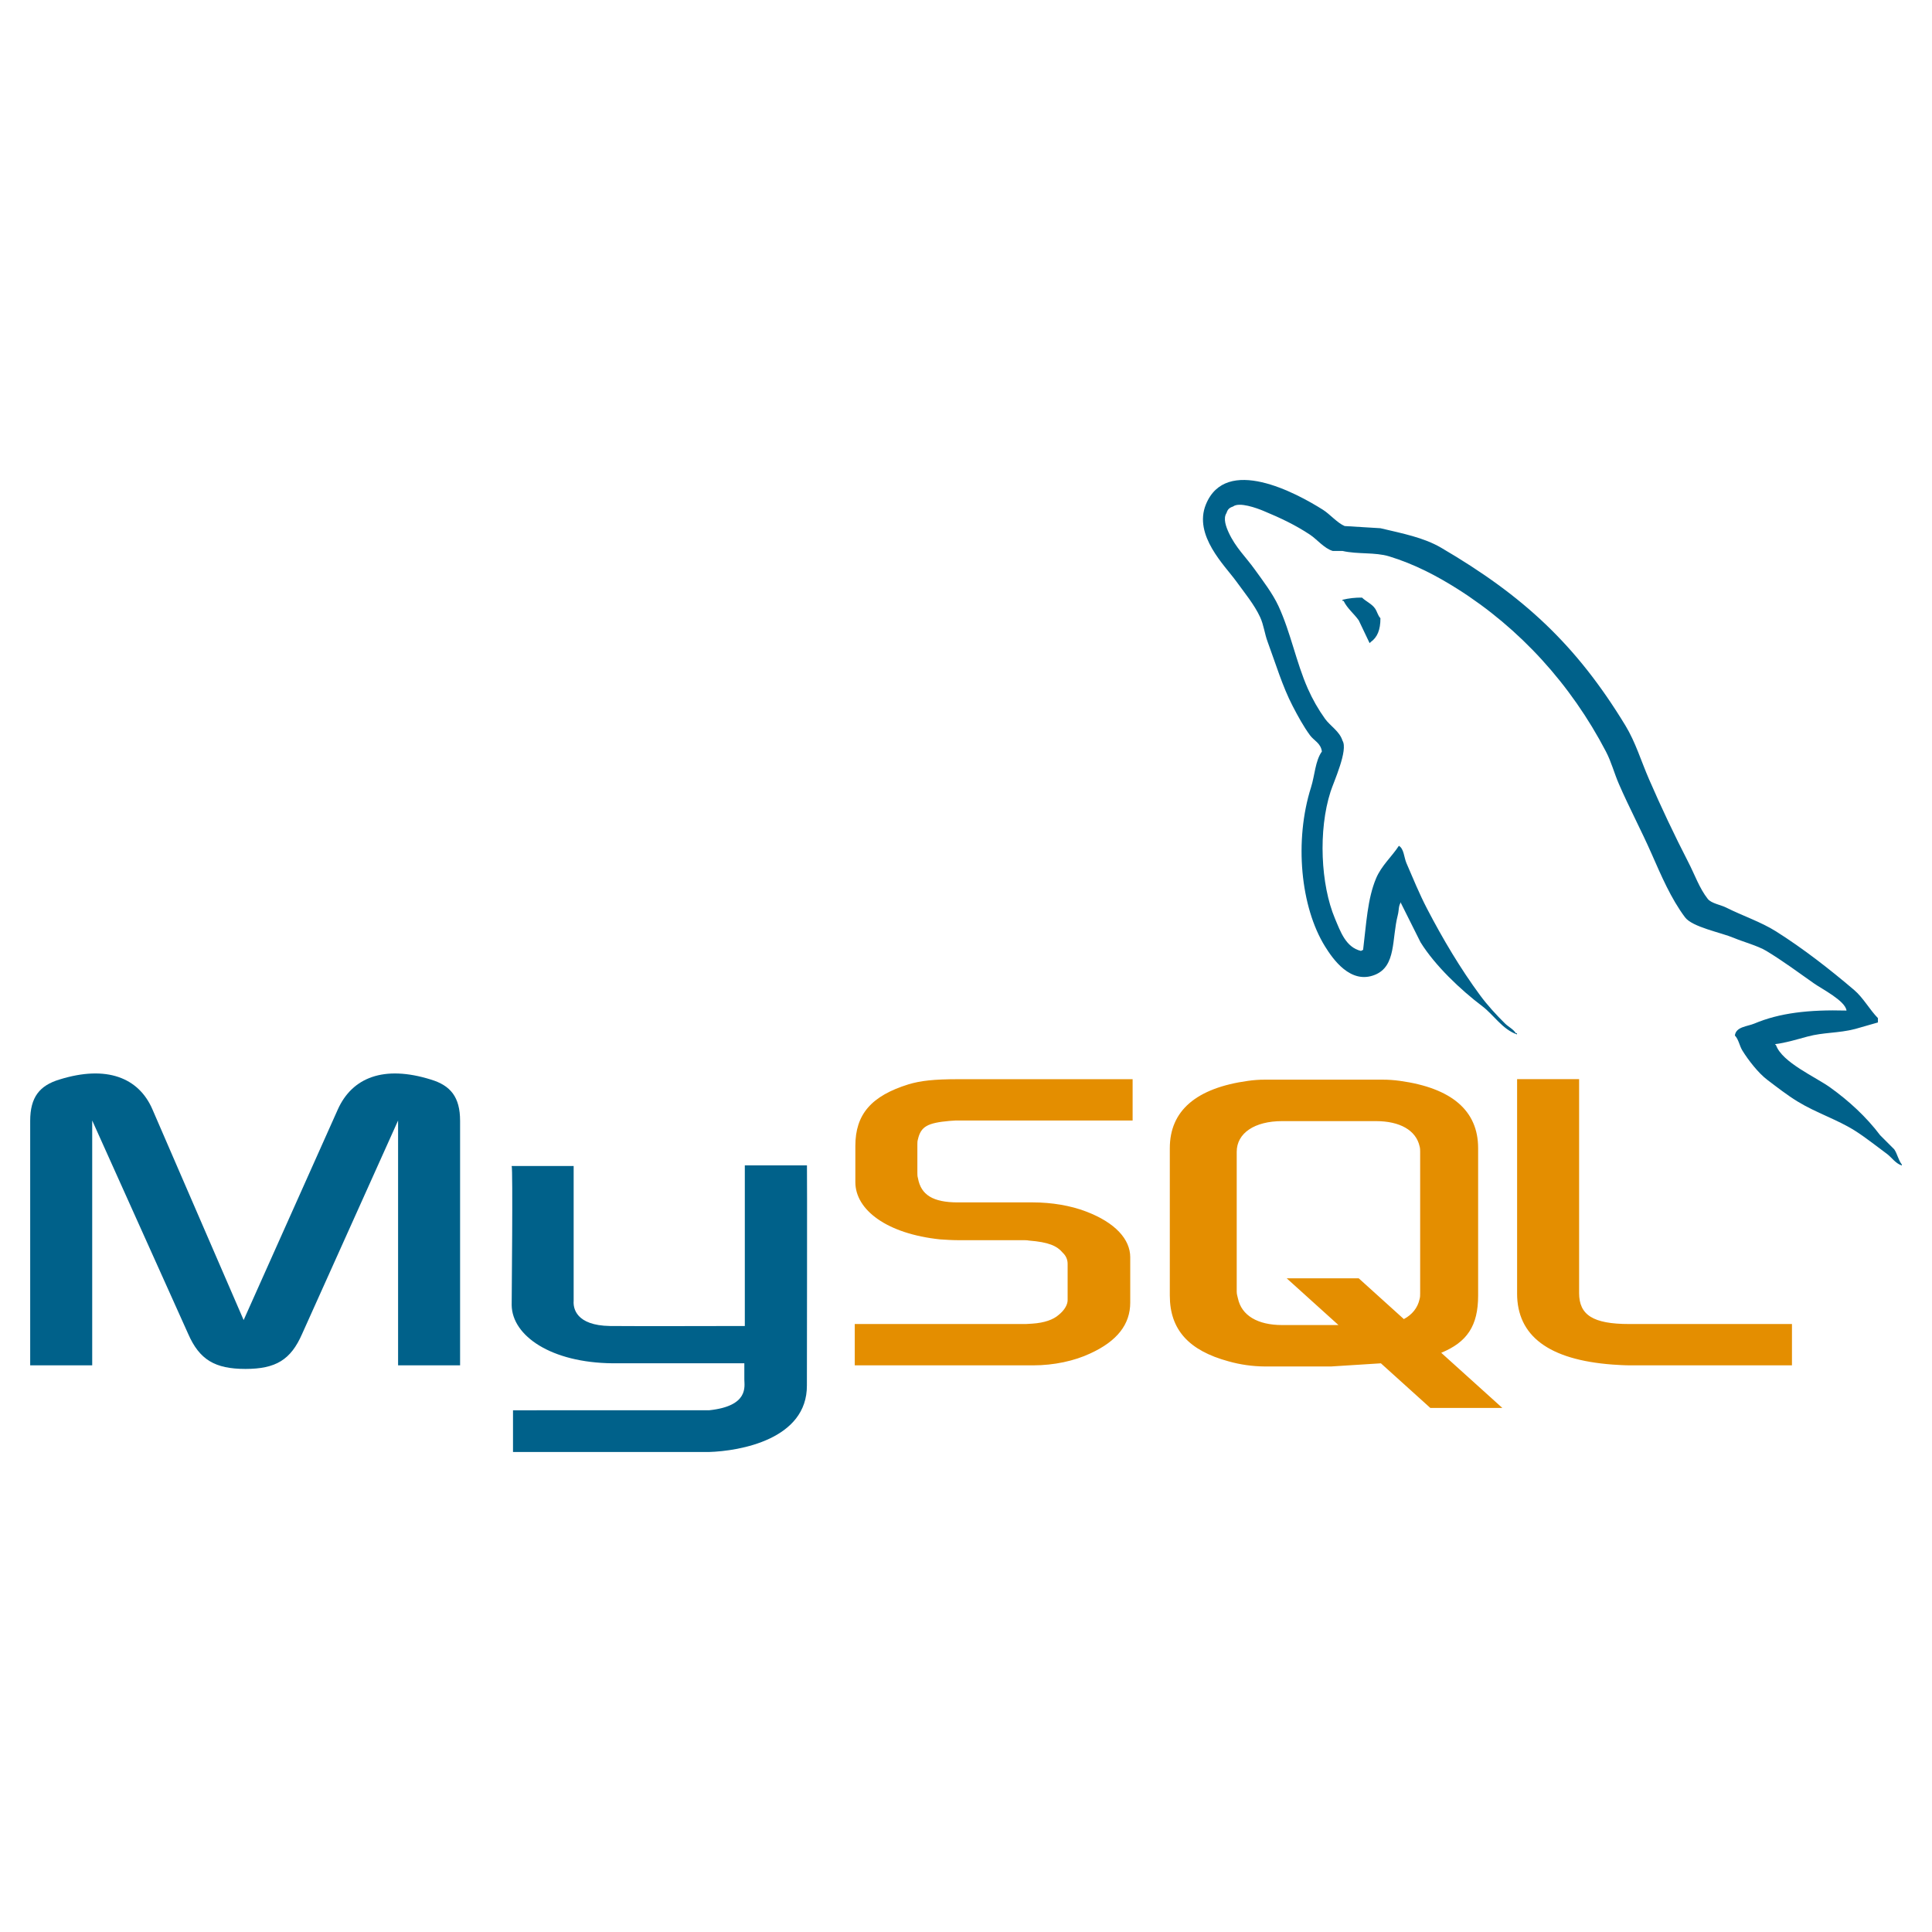
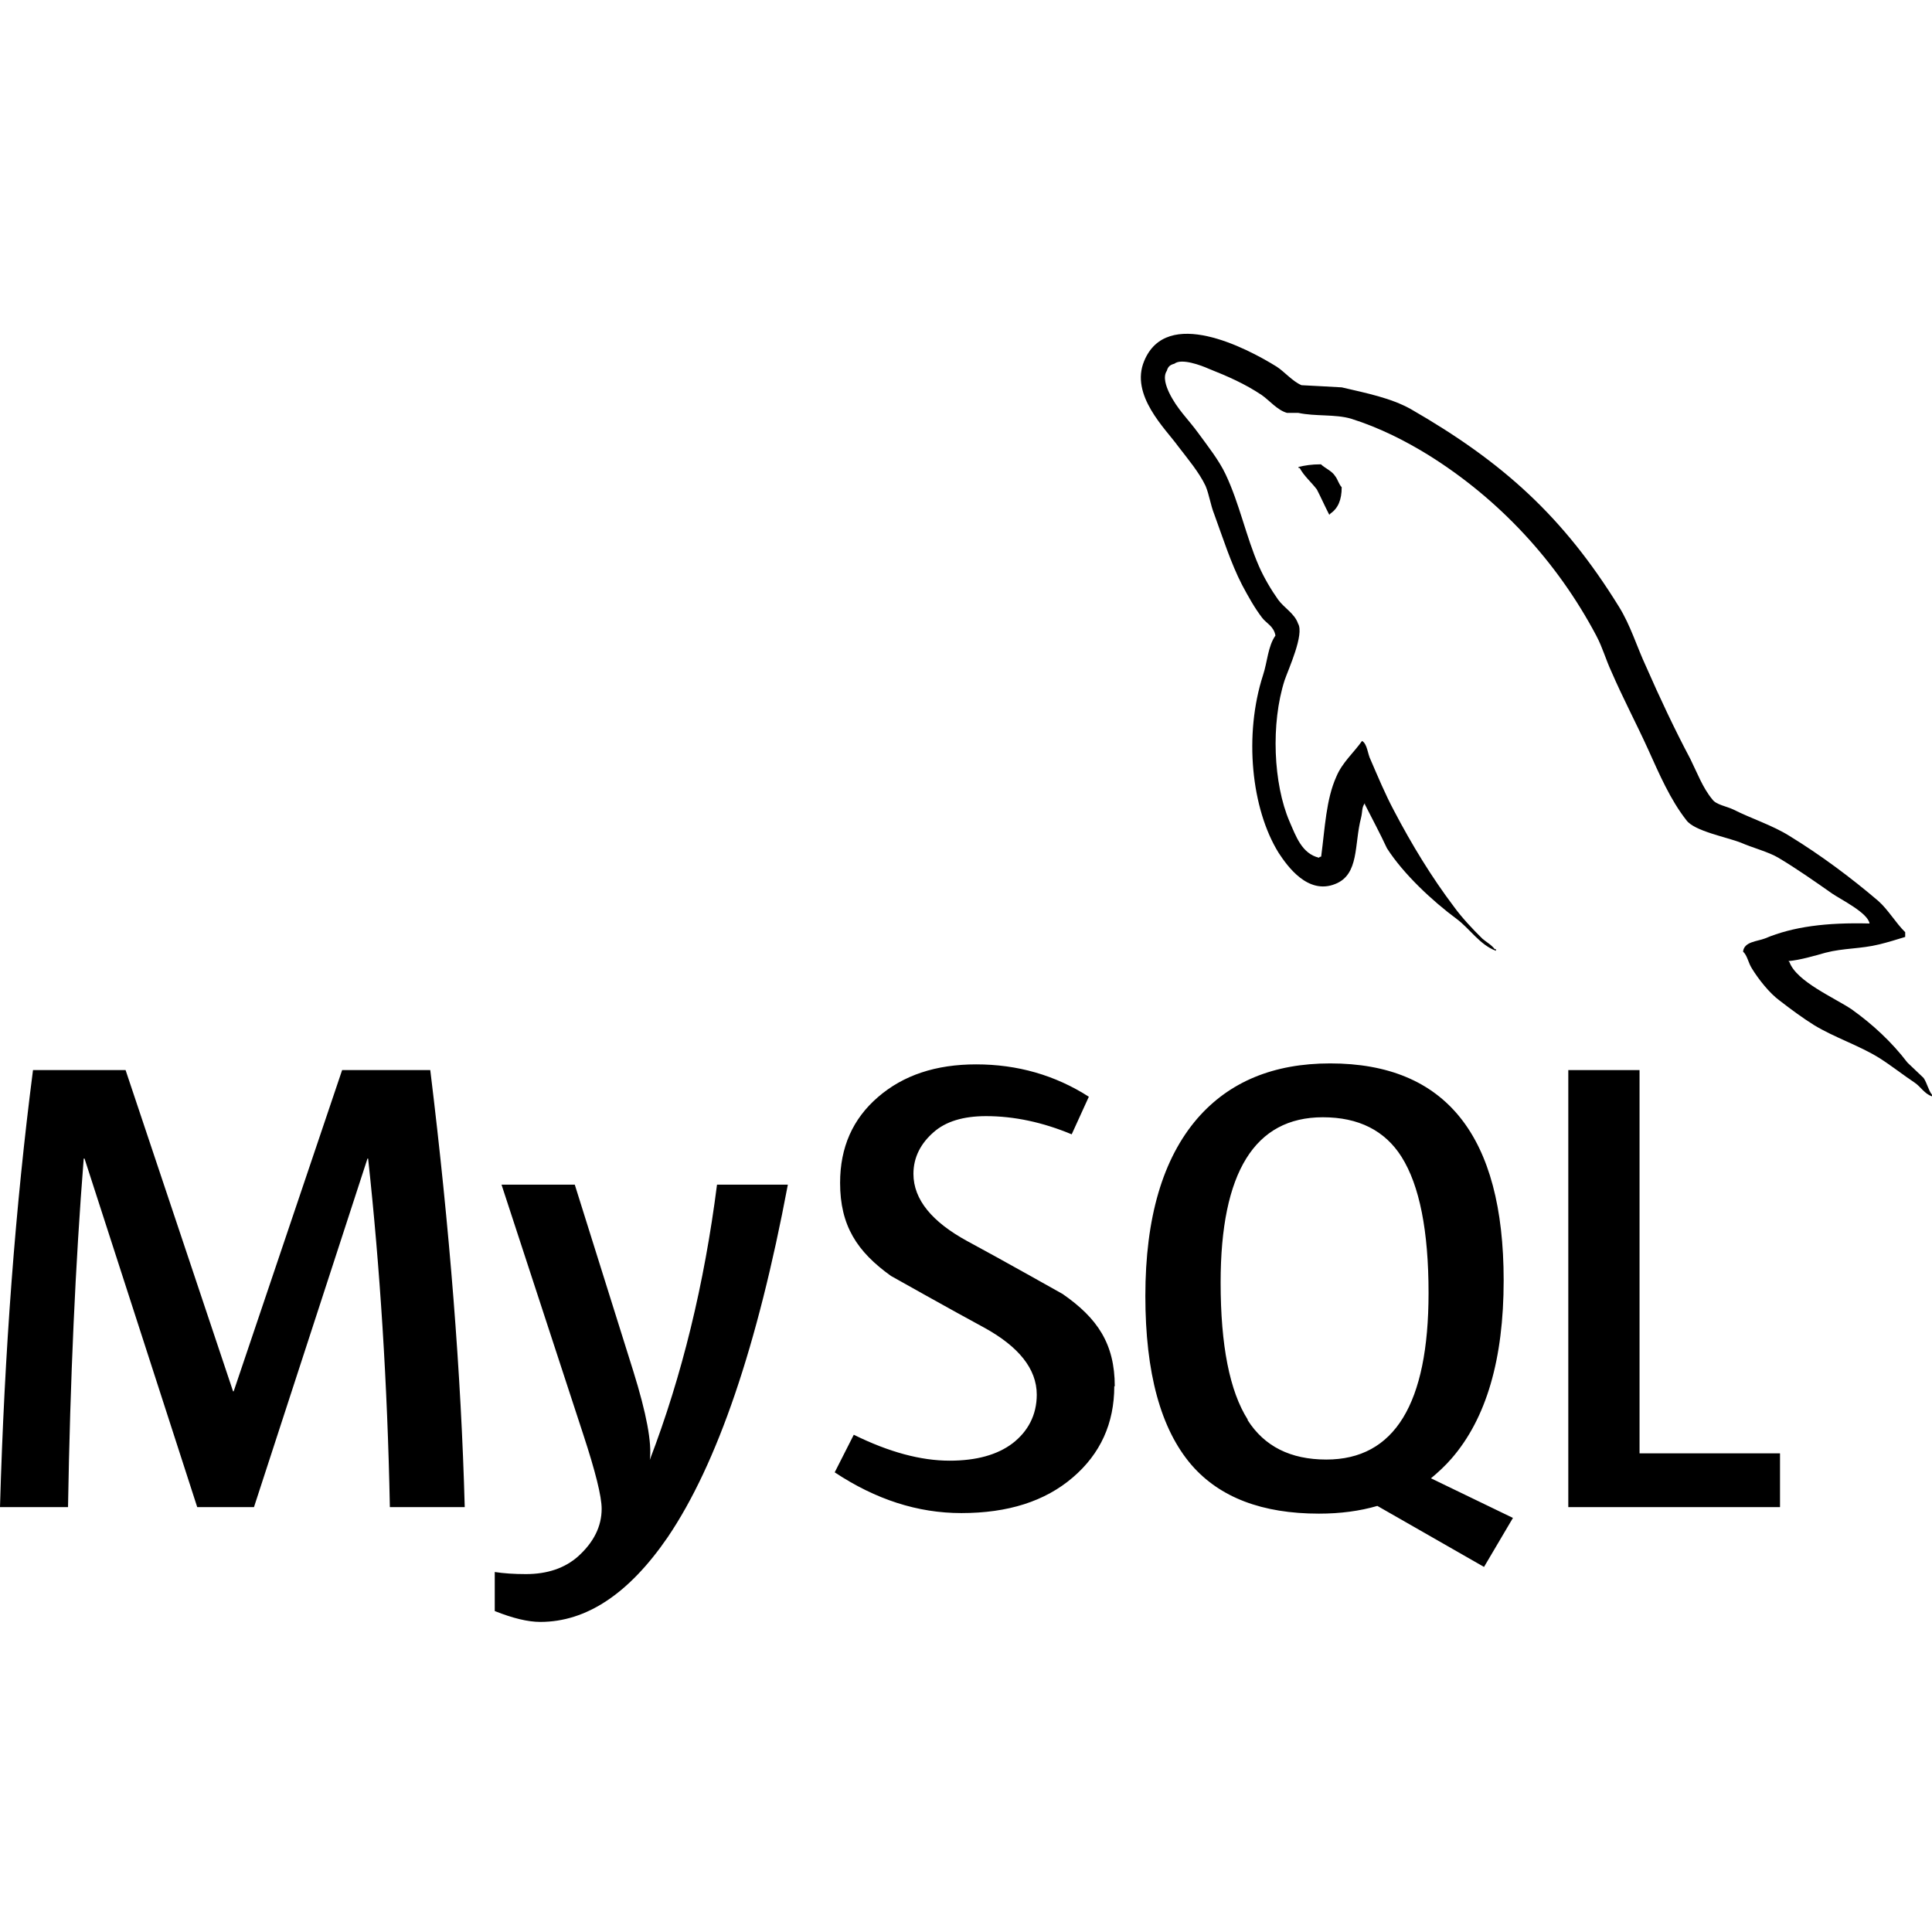
- <svg xmlns="http://www.w3.org/2000/svg" viewBox="0 0 128 128">
-   <path fill="#00618A" d="M2.001 90.458h4.108V74.235l6.36 14.143c.75 1.712 1.777 2.317 3.792 2.317s3.003-.605 3.753-2.317l6.36-14.143v16.223h4.108V74.262c0-1.58-.632-2.345-1.936-2.739-3.121-.974-5.215-.131-6.163 1.976l-6.241 13.958-6.043-13.959c-.909-2.106-3.042-2.949-6.163-1.976C2.632 71.917 2 72.681 2 74.261v16.197zm31.898-13.206h4.107v8.938c-.038.485.156 1.625 2.406 1.661 1.148.018 8.862 0 8.934 0V77.208h4.117c.019 0-.004 14.514-.004 14.574.022 3.58-4.441 4.357-6.499 4.417H33.988v-2.764c.022 0 12.963.003 12.995-.001 2.645-.279 2.332-1.593 2.331-2.035v-1.078h-8.731c-4.062-.037-6.65-1.81-6.683-3.85-.002-.187.089-9.129-.001-9.219z" />
-   <path fill="#E48E00" d="M56.63 90.458h11.812c1.383 0 2.727-.289 3.793-.789 1.777-.816 2.646-1.922 2.646-3.372v-3.002c0-1.185-.987-2.292-2.923-3.028-1.027-.396-2.292-.605-3.517-.605h-4.978c-1.659 0-2.449-.5-2.646-1.606-.039-.132-.039-.237-.039-.369v-1.87c0-.105 0-.211.039-.342.197-.843.632-1.08 2.094-1.212l.395-.026h11.733v-2.738H63.504c-1.659 0-2.528.105-3.318.342-2.449.764-3.517 1.975-3.517 4.082v2.396c0 1.844 2.095 3.424 5.61 3.793.396.025.79.053 1.185.053h4.267c.158 0 .316 0 .435.025 1.304.105 1.856.343 2.252.816a.98.98 0 01.315.737v2.397c0 .289-.197.658-.592.974-.355.316-.948.527-1.738.58l-.435.026H56.63v2.738zm43.881-4.766c0 2.817 2.094 4.397 6.32 4.714.395.026.79.052 1.185.052h10.706V87.72h-10.784c-2.41 0-3.318-.606-3.318-2.055V71.497h-4.108v14.195zm-23.008.142v-9.765c0-2.48 1.742-3.985 5.186-4.46a7.8 7.8 0 011.108-.079h7.799c.396 0 .752.026 1.147.079 3.444.475 5.187 1.979 5.187 4.46v9.765c0 2.014-.74 3.09-2.445 3.792l4.048 3.653h-4.771l-3.274-2.956-3.296.209h-4.395a9.075 9.075 0 01-2.414-.343c-2.613-.712-3.88-2.085-3.88-4.355zm4.434-.237c0 .132.039.265.079.423.237 1.135 1.307 1.768 2.929 1.768h3.732l-3.428-3.095h4.771l2.989 2.7c.552-.295.914-.743 1.041-1.32.039-.132.039-.264.039-.396v-9.368c0-.105 0-.238-.039-.37-.238-1.056-1.307-1.662-2.89-1.662h-6.216c-1.82 0-3.008.792-3.008 2.032v9.288z" />
-   <path fill="#00618A" d="M122.336 66.952c-2.525-.069-4.454.166-6.104.861-.469.198-1.216.203-1.292.79.257.271.297.674.502 1.006.394.637 1.059 1.491 1.652 1.938.647.489 1.315 1.013 2.011 1.437 1.235.754 2.615 1.184 3.806 1.938.701.446 1.397 1.006 2.082 1.509.339.247.565.634 1.006.789v-.071c-.231-.294-.291-.698-.503-1.006l-.934-.934c-.913-1.212-2.071-2.275-3.304-3.159-.982-.705-3.18-1.658-3.59-2.801l-.072-.071c.696-.079 1.512-.331 2.154-.503 1.08-.29 2.045-.215 3.16-.503l1.508-.432v-.286c-.563-.578-.966-1.344-1.58-1.867-1.607-1.369-3.363-2.737-5.17-3.879-1.002-.632-2.241-1.043-3.304-1.579-.356-.181-.984-.274-1.221-.575-.559-.711-.862-1.612-1.293-2.441a93.068 93.068 0 01-2.585-5.458c-.544-1.245-.9-2.473-1.579-3.59-3.261-5.361-6.771-8.597-12.208-11.777-1.157-.677-2.55-.943-4.021-1.292l-2.37-.144c-.481-.201-.983-.791-1.436-1.077-1.802-1.138-6.422-3.613-7.756-.358-.842 2.054 1.26 4.058 2.011 5.099.527.73 1.203 1.548 1.58 2.369.248.54.29 1.081.503 1.652.521 1.406.976 2.937 1.651 4.236.341.658.718 1.351 1.149 1.939.264.36.718.52.789 1.077-.443.62-.469 1.584-.718 2.369-1.122 3.539-.699 7.938.934 10.557.501.805 1.681 2.529 3.303 1.867 1.419-.578 1.103-2.369 1.509-3.95.092-.357.035-.621.215-.861v.072l1.293 2.585c.957 1.541 2.654 3.15 4.093 4.237.746.563 1.334 1.538 2.298 1.867v-.073h-.071c-.188-.291-.479-.411-.719-.646-.562-.551-1.187-1.235-1.651-1.867-1.309-1.776-2.465-3.721-3.519-5.745-.503-.966-.94-2.032-1.364-3.016-.164-.379-.162-.953-.502-1.148-.466.72-1.149 1.303-1.509 2.154-.574 1.36-.648 3.019-.861 4.739l-.144.071c-1.001-.241-1.352-1.271-1.724-2.154-.94-2.233-1.115-5.83-.287-8.401.214-.666 1.181-2.761.789-3.376-.187-.613-.804-.967-1.148-1.437a11.222 11.222 0 01-1.149-2.011c-.77-1.741-1.129-3.696-1.938-5.457-.388-.842-1.042-1.693-1.58-2.441-.595-.83-1.262-1.44-1.724-2.442-.164-.356-.387-.927-.144-1.293.077-.247.188-.35.432-.431.416-.321 1.576.107 2.01.287 1.152.479 2.113.934 3.089 1.58.468.311.941.911 1.508 1.077h.646c1.011.232 2.144.071 3.088.358 1.67.508 3.166 1.297 4.524 2.155 4.139 2.614 7.522 6.334 9.838 10.772.372.715.534 1.396.861 2.154.662 1.528 1.496 3.101 2.154 4.596.657 1.491 1.298 2.996 2.227 4.237.488.652 2.374 1.002 3.231 1.364.601.254 1.585.519 2.154.861 1.087.656 2.141 1.437 3.16 2.155.509.362 2.076 1.149 2.154 1.798zM90.237 39.593a5.124 5.124 0 00-1.293.144v.071h.072c.251.517.694.849 1.005 1.293l.719 1.508.071-.071c.445-.313.648-.814.646-1.58-.179-.188-.205-.423-.359-.646-.204-.3-.602-.468-.861-.719z" />
+ <svg xmlns="http://www.w3.org/2000/svg" enable-background="new 0 0 24 24" viewBox="0 0 24 24" id="mysql">
+   <path d="M6.532,19.554c-0.146,0-0.276-0.009-0.386-0.026v0.485c0.226,0.09,0.413,0.135,0.566,0.135c0.573,0,1.101-0.35,1.583-1.053c0.616-0.91,1.114-2.371,1.492-4.379h-0.88c-0.157,1.233-0.435,2.375-0.835,3.419c0.028-0.209-0.041-0.576-0.205-1.102L7.14,14.716H6.23l1.014,3.099c0.153,0.465,0.23,0.775,0.23,0.927c0,0.219-0.098,0.417-0.295,0.594C7.015,19.48,6.8,19.554,6.532,19.554z" />
+   <polygon points="19.482 13.293 19.482 18.722 22.112 18.722 22.112 18.054 20.367 18.054 20.367 13.293" />
+   <path d="M1.04 14.392h.01l1.4 4.33h.705l1.41-4.33h.008c.147 1.355.24 2.796.27 4.33H5.77h.003c-.044-1.64-.186-3.451-.428-5.429H4.25l-1.347 3.99H2.895l-1.335-3.99H.41C.192 14.981.055 16.792 0 18.722h.845C.872 17.134.937 15.691 1.04 14.392zM18.679 15.906c0-1.796-.718-2.696-2.155-2.696-.704 0-1.254.228-1.65.684-.43.499-.646 1.233-.646 2.204 0 .954.19 1.655.574 2.101.35.403.877.604 1.583.604.264 0 .506-.032.725-.096l1.325.758.36-.61h-.003l-1.016-.491c.09-.075.177-.155.255-.245C18.464 17.621 18.679 16.883 18.679 15.906zM16.476 18.131c-.445 0-.77-.164-.978-.491l.002-.005c-.225-.353-.337-.923-.337-1.704 0-1.368.424-2.052 1.27-2.052.443 0 .77.164.977.491.224.355.336.919.336 1.692C17.746 17.44 17.322 18.131 16.476 18.131zM13.2 16.074c0 0-.794-.447-1.187-.658-.432-.236-.666-.513-.666-.834 0-.21.095-.381.248-.515.152-.136.371-.202.654-.202.349 0 .704.076 1.064.226l.213-.467c-.42-.269-.888-.402-1.4-.402-.5 0-.905.134-1.22.407-.313.27-.47.623-.47 1.065 0 .531.21.854.632 1.156 0 0 .775.436 1.163.645.418.231.648.506.648.83 0 .256-.112.459-.3.604-.19.144-.451.216-.783.216-.357 0-.752-.106-1.19-.322l-.237.467c.509.337 1.03.506 1.573.506.581 0 1.04-.147 1.384-.442.344-.294.516-.673.516-1.135l.006.003C13.848 16.693 13.633 16.374 13.2 16.074zM16.405 5.768c-.115 0-.193.014-.274.032v.013h.014c.054.102.146.177.214.268.054.105.1.21.154.314l.014-.015c.094-.065.14-.169.14-.327-.04-.046-.046-.092-.08-.137-.04-.066-.126-.098-.18-.15L16.405 5.768z" />
+   <path d="M23.695,13.2c-0.194-0.255-0.435-0.478-0.695-0.663c-0.214-0.143-0.682-0.344-0.77-0.584l-0.013-0.014c0.146-0.013,0.32-0.065,0.46-0.104c0.227-0.059,0.435-0.046,0.67-0.104c0.106-0.026,0.213-0.059,0.32-0.092V11.58c-0.12-0.118-0.21-0.278-0.334-0.388c-0.34-0.29-0.717-0.571-1.104-0.808c-0.21-0.132-0.476-0.216-0.697-0.328c-0.08-0.039-0.214-0.059-0.26-0.125c-0.12-0.143-0.19-0.334-0.275-0.505c-0.192-0.361-0.38-0.761-0.547-1.142c-0.12-0.257-0.193-0.513-0.34-0.749c-0.69-1.116-1.437-1.793-2.586-2.454c-0.247-0.137-0.543-0.196-0.856-0.269c-0.167-0.008-0.334-0.02-0.5-0.027c-0.11-0.046-0.216-0.171-0.31-0.231c-0.38-0.236-1.364-0.746-1.644-0.071c-0.18,0.426,0.267,0.846,0.422,1.062c0.115,0.15,0.26,0.322,0.34,0.491c0.047,0.114,0.06,0.231,0.107,0.35c0.106,0.289,0.207,0.61,0.347,0.881c0.073,0.137,0.153,0.282,0.247,0.405c0.054,0.072,0.146,0.105,0.167,0.223c-0.094,0.134-0.1,0.328-0.154,0.491c-0.24,0.743-0.146,1.662,0.194,2.209c0.107,0.163,0.362,0.524,0.703,0.386c0.3-0.118,0.234-0.491,0.32-0.82c0.02-0.079,0.007-0.131,0.048-0.184v0.015c0.094,0.185,0.188,0.36,0.274,0.545c0.206,0.322,0.566,0.656,0.867,0.879c0.16,0.118,0.287,0.322,0.487,0.395v-0.02h-0.015c-0.043-0.057-0.1-0.084-0.154-0.131c-0.12-0.118-0.255-0.262-0.35-0.393c-0.28-0.37-0.527-0.776-0.747-1.196c-0.11-0.206-0.202-0.428-0.29-0.631c-0.04-0.078-0.04-0.196-0.107-0.236c-0.1,0.143-0.247,0.268-0.32,0.445c-0.127,0.283-0.14,0.63-0.188,0.992c-0.027,0.007-0.014,0-0.027,0.014c-0.214-0.051-0.287-0.269-0.367-0.452c-0.2-0.466-0.233-1.215-0.06-1.753c0.047-0.137,0.247-0.571,0.167-0.703c-0.042-0.125-0.174-0.196-0.247-0.297c-0.087-0.122-0.18-0.28-0.24-0.419c-0.16-0.367-0.24-0.774-0.414-1.141c-0.08-0.17-0.22-0.348-0.334-0.504c-0.127-0.177-0.267-0.301-0.368-0.511c-0.033-0.072-0.08-0.191-0.027-0.269c0.014-0.053,0.042-0.074,0.094-0.088c0.088-0.071,0.335,0.022,0.422,0.061c0.247,0.098,0.455,0.19,0.662,0.328c0.094,0.065,0.195,0.189,0.315,0.222h0.14c0.214,0.046,0.455,0.014,0.655,0.072c0.355,0.112,0.675,0.275,0.962,0.452c0.876,0.546,1.596,1.32,2.085,2.244c0.08,0.151,0.115,0.29,0.188,0.447c0.14,0.324,0.313,0.651,0.455,0.964c0.14,0.309,0.275,0.625,0.476,0.881c0.1,0.137,0.502,0.209,0.682,0.281c0.133,0.059,0.34,0.113,0.46,0.185c0.23,0.137,0.454,0.295,0.67,0.446c0.11,0.075,0.443,0.239,0.463,0.371c-0.535-0.014-0.95,0.039-1.297,0.185c-0.1,0.039-0.26,0.039-0.274,0.164c0.055,0.052,0.063,0.137,0.11,0.21c0.08,0.131,0.218,0.307,0.346,0.4c0.14,0.108,0.28,0.212,0.427,0.304c0.26,0.157,0.555,0.25,0.81,0.408c0.145,0.092,0.293,0.209,0.44,0.307c0.073,0.049,0.12,0.138,0.214,0.169V13.6c-0.046-0.059-0.06-0.144-0.105-0.21C23.828,13.324,23.761,13.265,23.695,13.2z" />
</svg>
